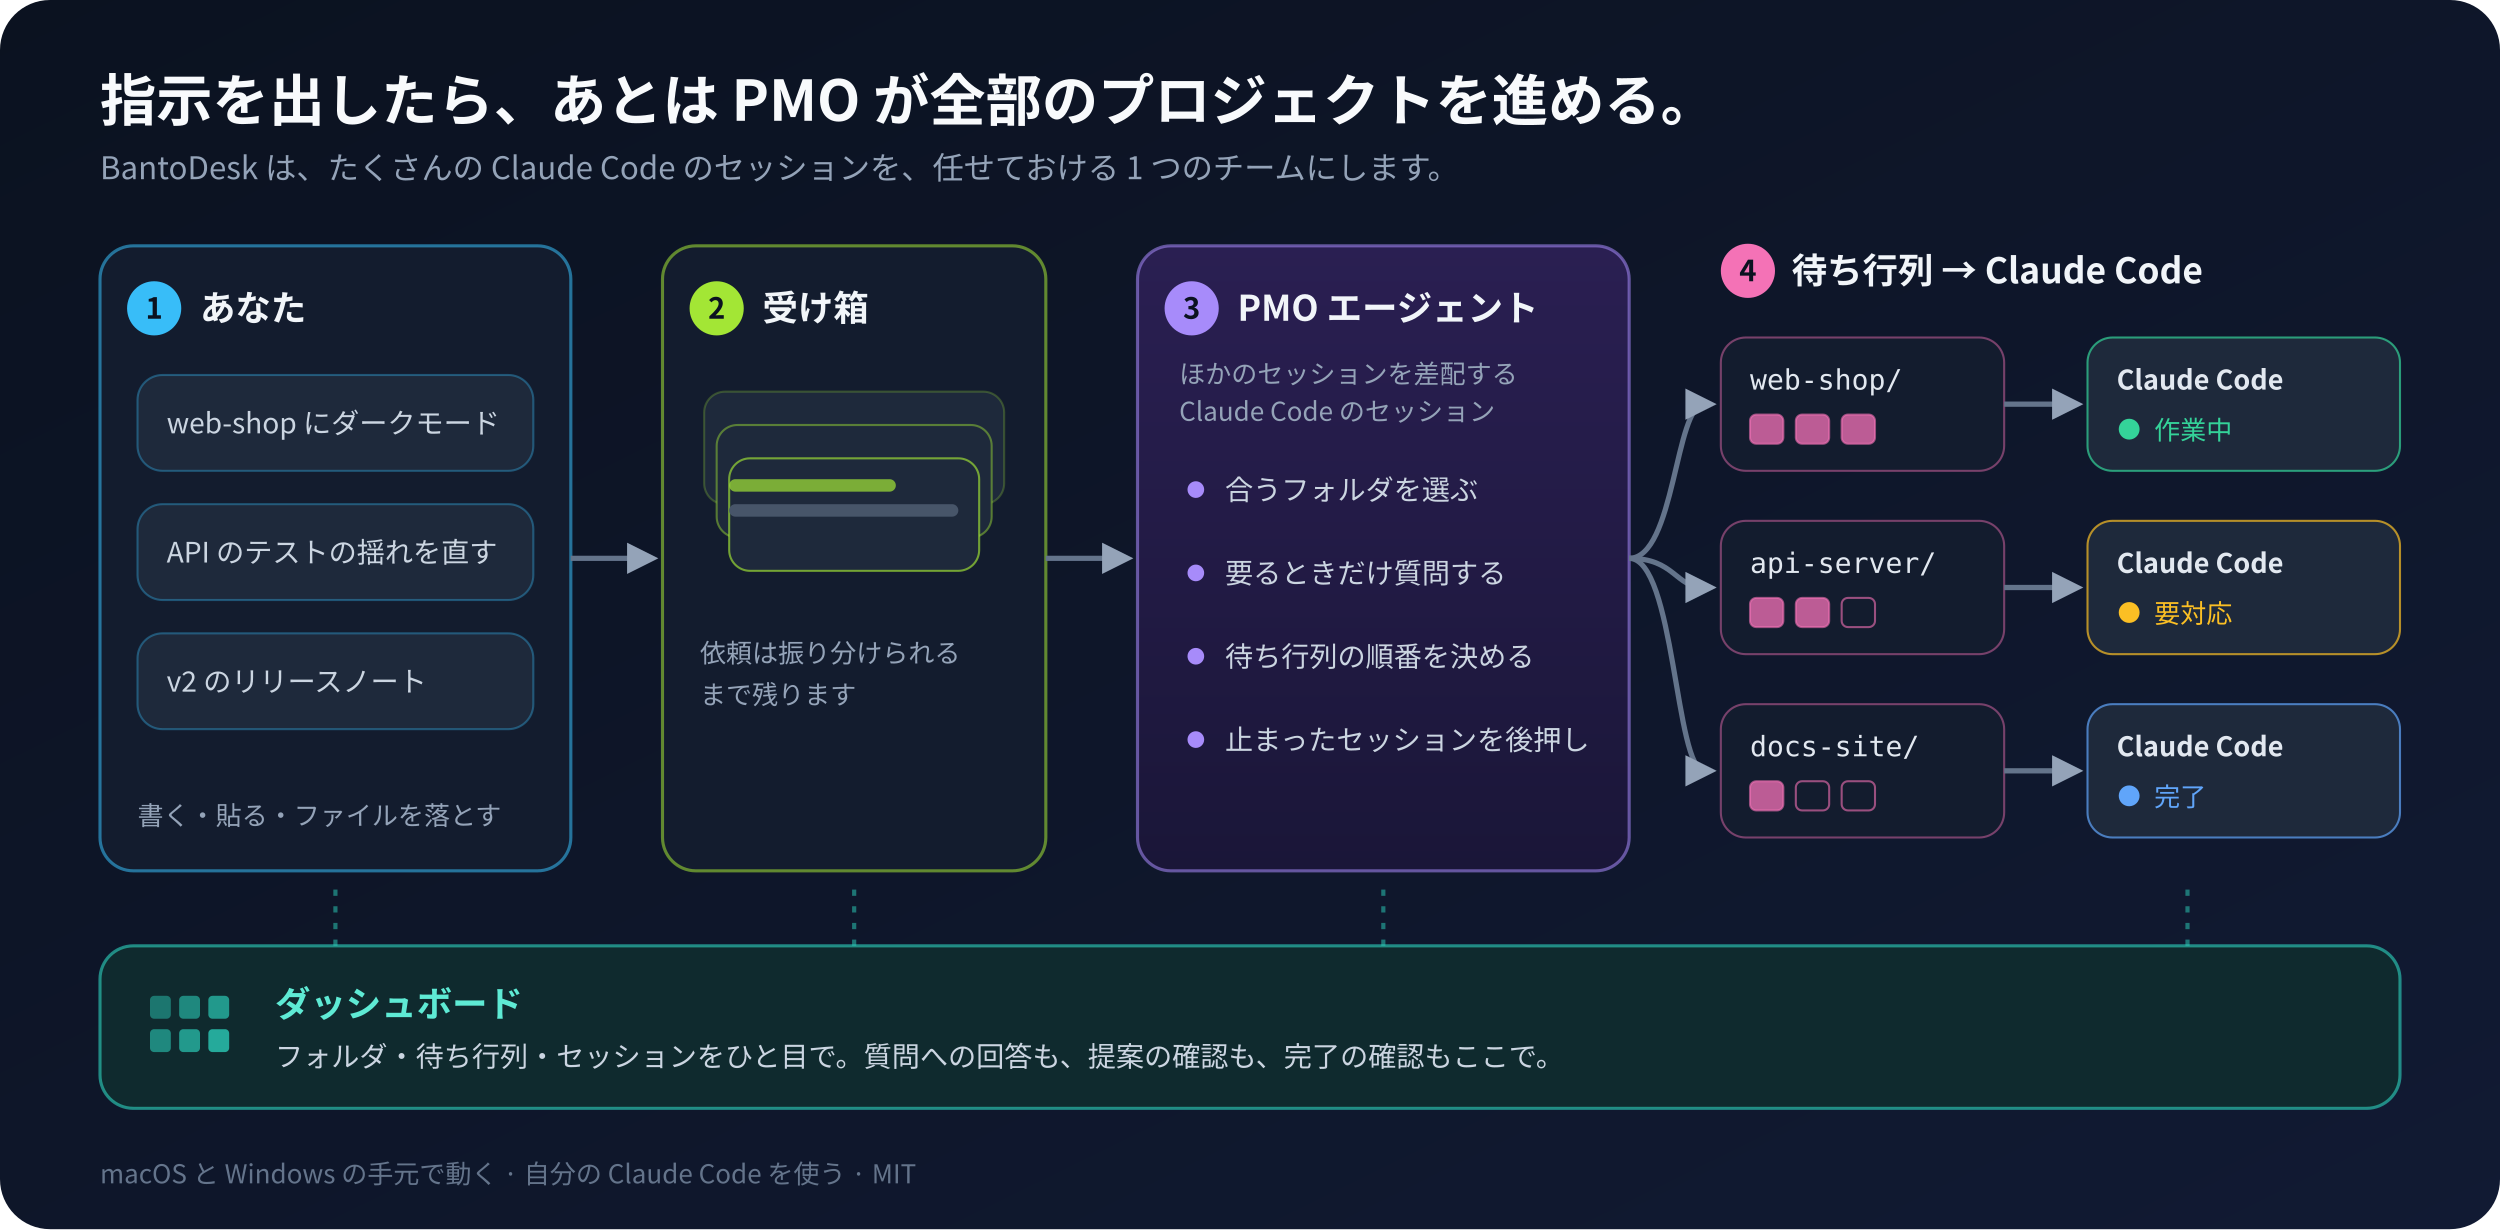
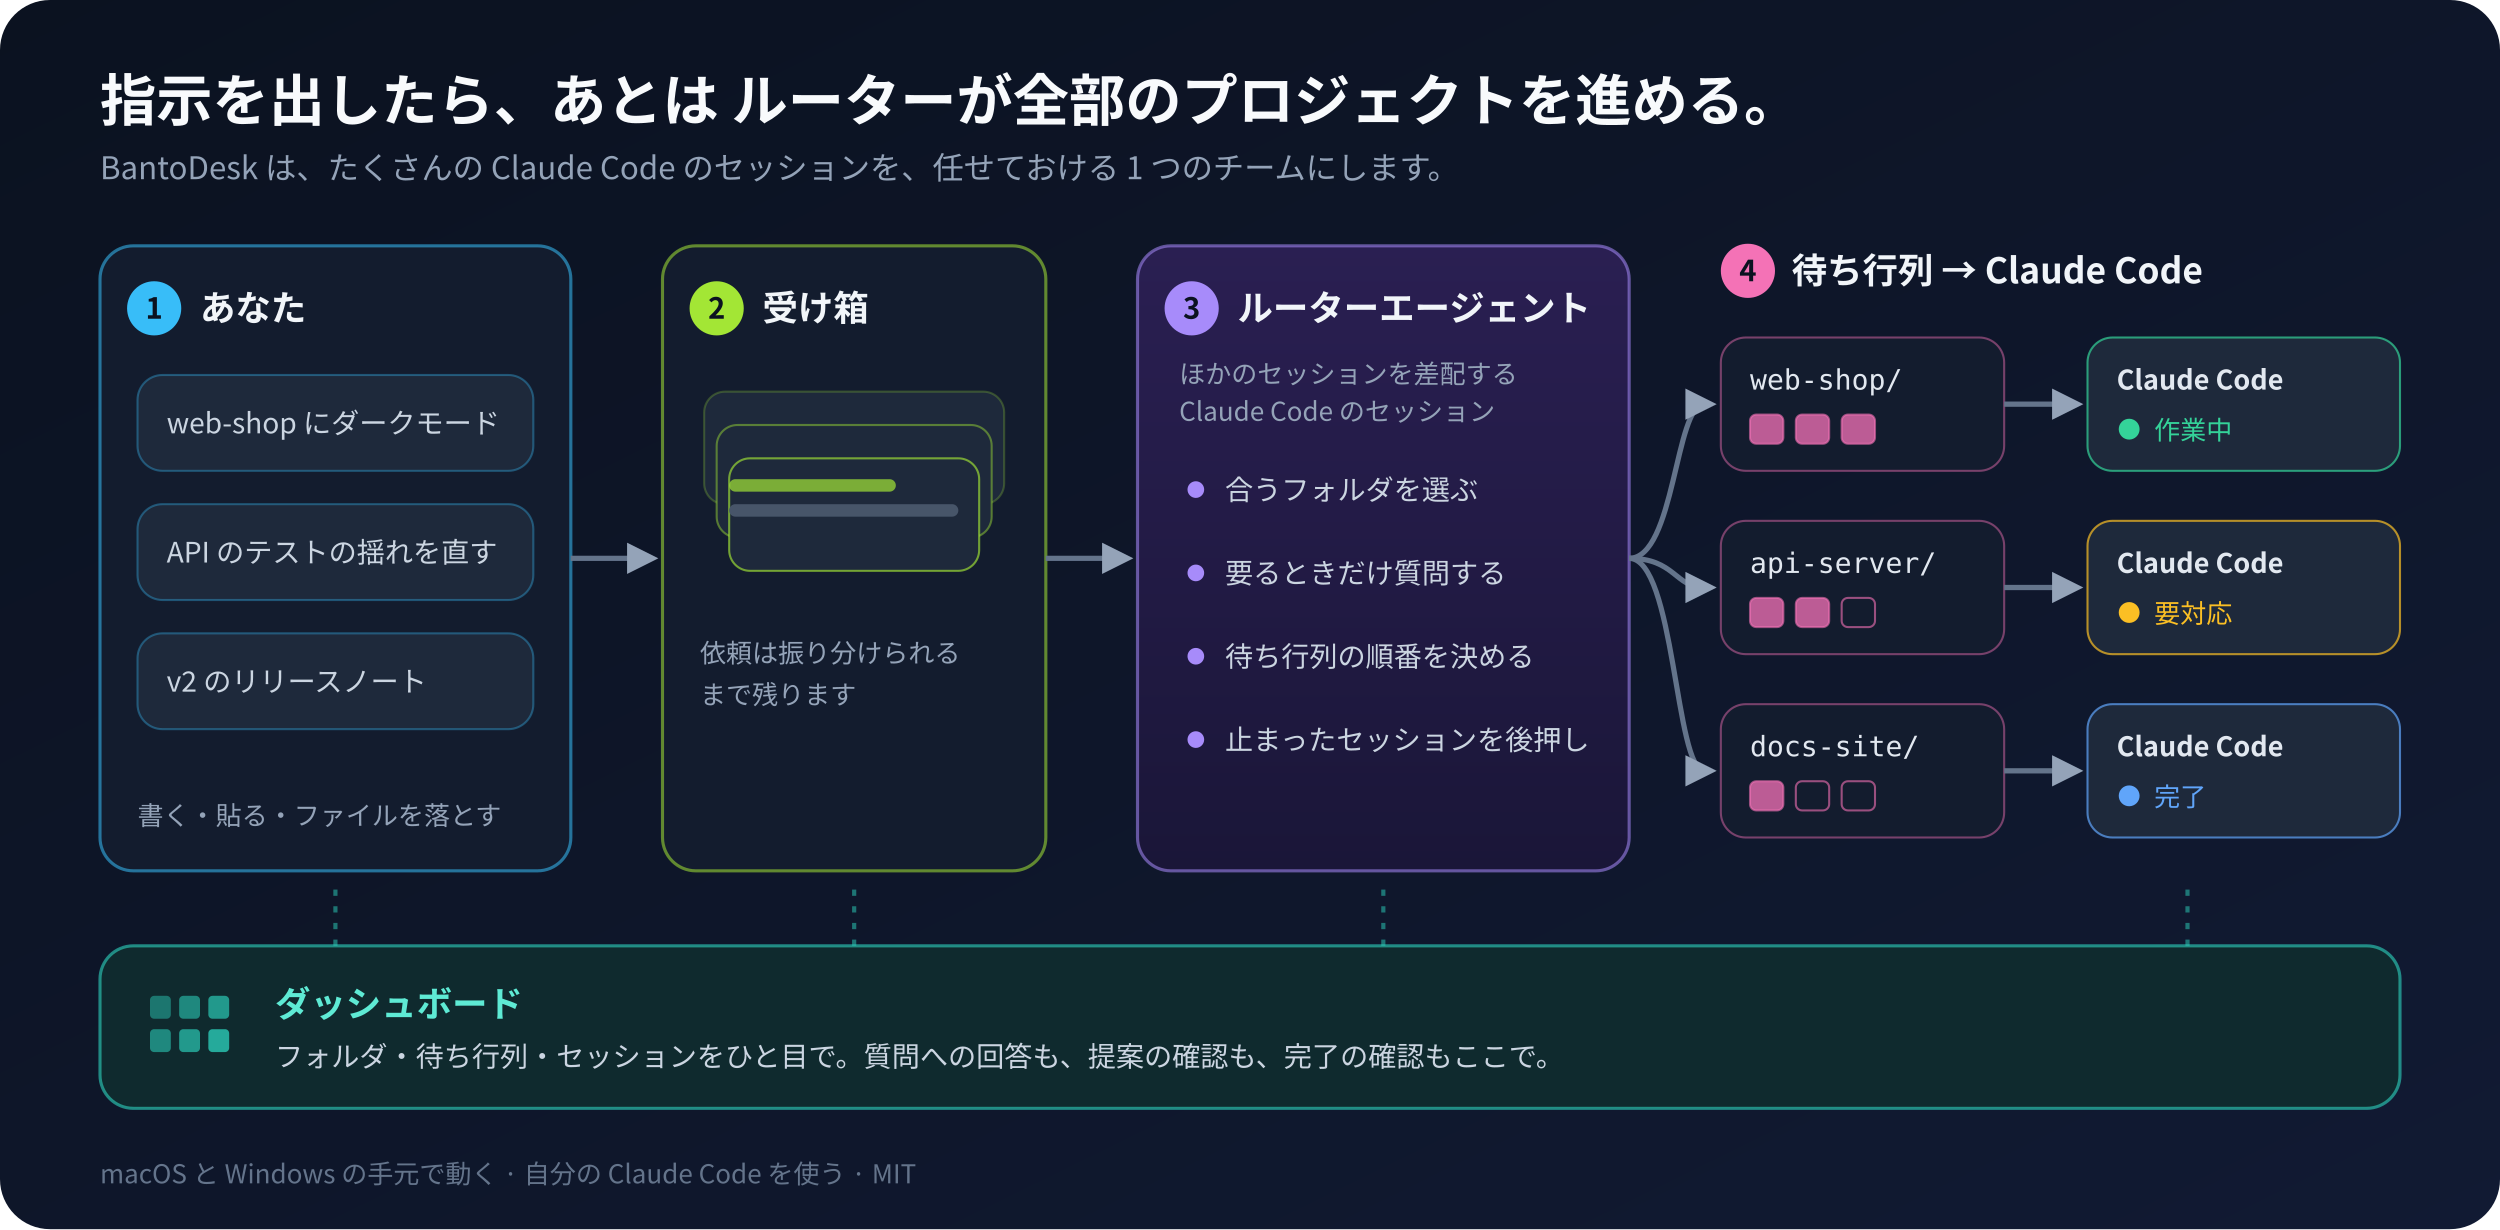
<svg xmlns="http://www.w3.org/2000/svg" width="1200" height="590" viewBox="0 0 1200 590" lang="ja" role="img" aria-labelledby="t d">
  <defs>
    <linearGradient id="bg" x1="0" y1="0" x2="1" y2="1">
      <stop offset="0" stop-color="#0b1220" />
      <stop offset="1" stop-color="#111a33" />
    </linearGradient>
    <linearGradient id="pmo" x1="0" y1="0" x2="0" y2="1">
      <stop offset="0" stop-color="#2a1f52" />
      <stop offset="1" stop-color="#1a1638" />
    </linearGradient>
    <marker id="ah" viewBox="0 0 10 10" refX="6" refY="5" markerWidth="6" markerHeight="6" orient="auto-start-reverse">
      <path d="M0 0 L10 5 L0 10 z" fill="#94a3b8" />
    </marker>
    <style>
      text { font-family: -apple-system, BlinkMacSystemFont, "Segoe UI", "Hiragino Sans", "Hiragino Kaku Gothic ProN", "Yu Gothic UI", "Noto Sans JP", "Noto Sans CJK JP", Helvetica, Arial, sans-serif; fill: #e2e8f0; }
      .title { font-size: 27px; font-weight: 700; fill: #f8fafc; }
      .sub { font-size: 15px; fill: #94a3b8; }
      .h { font-size: 17px; font-weight: 700; fill: #f1f5f9; }
      .n { font-size: 14px; font-weight: 800; fill: #0b1220; }
      .t { font-size: 13.5px; fill: #cbd5e1; }
      .s { font-size: 12.5px; fill: #94a3b8; }
      .chip { font-size: 13px; font-weight: 600; fill: #e2e8f0; }
      .mono { font-family: ui-monospace, SFMono-Regular, Menlo, Consolas, monospace; font-size: 13.5px; fill: #e2e8f0; }
      .foot { font-size: 12.5px; fill: #64748b; }
    </style>
  </defs>
  <rect width="1200" height="590" rx="24" fill="url(#bg)" />
-   <text x="48" y="58" class="title">指示を出したら、あとは PMO が全部のプロジェクトを進める。</text>
+   <text x="48" y="58" class="title">指示を出したら、あとは ルーターが全部のプロジェクトを進める。</text>
  <text x="48" y="86" class="sub">BantoDesk は、たくさんの Claude Code のセッションを、任せておける 1 つのチームにします。</text>
  <rect x="48" y="118" width="226" height="300" rx="16" fill="#131c2e" stroke="#38bdf8" stroke-opacity="0.55" stroke-width="1.5" />
  <circle cx="74" cy="148" r="13" fill="#38bdf8" />
  <text x="74" y="153" text-anchor="middle" class="n">1</text>
  <text x="96" y="154" class="h">あなた</text>
  <rect x="66" y="180" width="190" height="46" rx="12" fill="#1e293b" stroke="#38bdf8" stroke-opacity="0.35" />
  <text x="80" y="208" class="t">web-shop にダークモード</text>
  <rect x="66" y="242" width="190" height="46" rx="12" fill="#1e293b" stroke="#38bdf8" stroke-opacity="0.35" />
  <text x="80" y="270" class="t">API のテストの揺れを直す</text>
  <rect x="66" y="304" width="190" height="46" rx="12" fill="#1e293b" stroke="#38bdf8" stroke-opacity="0.35" />
  <text x="80" y="332" class="t">v2 のリリースノート</text>
  <text x="66" y="396" class="s">書く・貼る・ファイルを落とす</text>
  <rect x="318" y="118" width="184" height="300" rx="16" fill="#131c2e" stroke="#a3e635" stroke-opacity="0.55" stroke-width="1.5" />
  <circle cx="344" cy="148" r="13" fill="#a3e635" />
  <text x="344" y="153" text-anchor="middle" class="n">2</text>
  <text x="366" y="154" class="h">受け箱</text>
  <rect x="338" y="188" width="144" height="54" rx="10" fill="#1e293b" stroke="#a3e635" stroke-opacity="0.25" />
  <rect x="344" y="204" width="132" height="54" rx="10" fill="#1e293b" stroke="#a3e635" stroke-opacity="0.45" />
  <rect x="350" y="220" width="120" height="54" rx="10" fill="#1e293b" stroke="#a3e635" stroke-opacity="0.65" />
  <rect x="350" y="230" width="80" height="6" rx="3" fill="#a3e635" fill-opacity="0.7" />
  <rect x="350" y="242" width="110" height="6" rx="3" fill="#475569" />
  <text x="336" y="318" class="s">依頼は振り分けられる</text>
  <text x="336" y="338" class="s">まで残ります</text>
  <rect x="546" y="118" width="236" height="300" rx="16" fill="url(#pmo)" />
  <rect x="546" y="118" width="236" height="300" rx="16" fill="none" stroke="#a78bfa" stroke-opacity="0.55" stroke-width="1.5" />
  <circle cx="572" cy="148" r="13" fill="#a78bfa" />
  <text x="572" y="153" text-anchor="middle" class="n">3</text>
-   <text x="594" y="154" class="h">PMO エージェント</text>
+   <text x="594" y="154" class="h">ルーターエージェント</text>
  <text x="566" y="184" class="s">ほかのセッションを差配する</text>
  <text x="566" y="202" class="s">Claude Code のセッション</text>
  <circle cx="574" cy="235" r="4" fill="#a78bfa" />
  <text x="588" y="240" class="t">合うフォルダを選ぶ</text>
  <circle cx="574" cy="275" r="4" fill="#a78bfa" />
  <text x="588" y="280" class="t">要るときだけ質問する</text>
  <circle cx="574" cy="315" r="4" fill="#a78bfa" />
  <text x="588" y="320" class="t">待ち行列の順番を決める</text>
  <circle cx="574" cy="355" r="4" fill="#a78bfa" />
  <text x="588" y="360" class="t">止まったセッションを後押し</text>
  <path d="M274 268 C 296 268, 296 268, 310 268" fill="none" stroke="#64748b" stroke-width="2.5" marker-end="url(#ah)" />
  <path d="M502 268 C 524 268, 524 268, 538 268" fill="none" stroke="#64748b" stroke-width="2.5" marker-end="url(#ah)" />
  <circle cx="839" cy="130" r="13" fill="#f472b6" />
  <text x="839" y="135" text-anchor="middle" class="n">4</text>
  <text x="860" y="136" class="h">待ち行列 → Claude Code</text>
  <path d="M782 268 C 804 268, 804 194, 818 194" fill="none" stroke="#64748b" stroke-width="2.5" marker-end="url(#ah)" />
  <rect x="826" y="162" width="136" height="64" rx="12" fill="#131c2e" stroke="#f472b6" stroke-opacity="0.45" />
  <text x="840" y="187" class="mono">web-shop/</text>
  <rect x="840" y="199" width="16" height="14" rx="3" fill="#f472b6" fill-opacity="0.75" stroke="#f472b6" stroke-opacity="0.6" />
  <rect x="862" y="199" width="16" height="14" rx="3" fill="#f472b6" fill-opacity="0.75" stroke="#f472b6" stroke-opacity="0.6" />
  <rect x="884" y="199" width="16" height="14" rx="3" fill="#f472b6" fill-opacity="0.75" stroke="#f472b6" stroke-opacity="0.6" />
  <path d="M962 194 C 982 194, 982 194, 994 194" fill="none" stroke="#64748b" stroke-width="2.5" marker-end="url(#ah)" />
  <rect x="1002" y="162" width="150" height="64" rx="12" fill="#1e293b" stroke="#34d399" stroke-opacity="0.7" />
  <text x="1016" y="187" class="chip">Claude Code</text>
  <circle cx="1022" cy="206" r="5" fill="#34d399" />
  <text x="1034" y="211" class="s" style="fill:#34d399">作業中</text>
  <path d="M782 268 C 804 268, 804 282, 818 282" fill="none" stroke="#64748b" stroke-width="2.5" marker-end="url(#ah)" />
  <rect x="826" y="250" width="136" height="64" rx="12" fill="#131c2e" stroke="#f472b6" stroke-opacity="0.45" />
  <text x="840" y="275" class="mono">api-server/</text>
  <rect x="840" y="287" width="16" height="14" rx="3" fill="#f472b6" fill-opacity="0.75" stroke="#f472b6" stroke-opacity="0.6" />
  <rect x="862" y="287" width="16" height="14" rx="3" fill="#f472b6" fill-opacity="0.75" stroke="#f472b6" stroke-opacity="0.6" />
  <rect x="884" y="287" width="16" height="14" rx="3" fill="none" fill-opacity="0.75" stroke="#f472b6" stroke-opacity="0.6" />
  <path d="M962 282 C 982 282, 982 282, 994 282" fill="none" stroke="#64748b" stroke-width="2.5" marker-end="url(#ah)" />
  <rect x="1002" y="250" width="150" height="64" rx="12" fill="#1e293b" stroke="#fbbf24" stroke-opacity="0.7" />
  <text x="1016" y="275" class="chip">Claude Code</text>
  <circle cx="1022" cy="294" r="5" fill="#fbbf24" />
  <text x="1034" y="299" class="s" style="fill:#fbbf24">要対応</text>
  <path d="M782 268 C 804 268, 804 370, 818 370" fill="none" stroke="#64748b" stroke-width="2.5" marker-end="url(#ah)" />
  <rect x="826" y="338" width="136" height="64" rx="12" fill="#131c2e" stroke="#f472b6" stroke-opacity="0.45" />
  <text x="840" y="363" class="mono">docs-site/</text>
  <rect x="840" y="375" width="16" height="14" rx="3" fill="#f472b6" fill-opacity="0.75" stroke="#f472b6" stroke-opacity="0.6" />
  <rect x="862" y="375" width="16" height="14" rx="3" fill="none" fill-opacity="0.75" stroke="#f472b6" stroke-opacity="0.6" />
  <rect x="884" y="375" width="16" height="14" rx="3" fill="none" fill-opacity="0.75" stroke="#f472b6" stroke-opacity="0.6" />
  <path d="M962 370 C 982 370, 982 370, 994 370" fill="none" stroke="#64748b" stroke-width="2.5" marker-end="url(#ah)" />
  <rect x="1002" y="338" width="150" height="64" rx="12" fill="#1e293b" stroke="#60a5fa" stroke-opacity="0.7" />
  <text x="1016" y="363" class="chip">Claude Code</text>
  <circle cx="1022" cy="382" r="5" fill="#60a5fa" />
  <text x="1034" y="387" class="s" style="fill:#60a5fa">完了</text>
  <rect x="48" y="454" width="1104" height="78" rx="16" fill="#0f2a2e" stroke="#2dd4bf" stroke-opacity="0.6" stroke-width="1.5" />
  <rect x="72" y="478" width="10" height="11" rx="2" fill="#2dd4bf" fill-opacity="0.45" />
  <rect x="86" y="478" width="10" height="11" rx="2" fill="#2dd4bf" fill-opacity="0.55" />
  <rect x="100" y="478" width="10" height="11" rx="2" fill="#2dd4bf" fill-opacity="0.65" />
  <rect x="72" y="494" width="10" height="11" rx="2" fill="#2dd4bf" fill-opacity="0.55" />
  <rect x="86" y="494" width="10" height="11" rx="2" fill="#2dd4bf" fill-opacity="0.65" />
  <rect x="100" y="494" width="10" height="11" rx="2" fill="#2dd4bf" fill-opacity="0.75" />
  <text x="132" y="488" class="h" style="fill:#5eead4">ダッシュボード</text>
  <text x="132" y="512" class="t">フォルダ・待ち行列・セッションをひと目で。質問への回答も、提案の確認も、完了の確認もここで。</text>
  <path d="M161 454 V 424" stroke="#2dd4bf" stroke-opacity="0.5" stroke-width="2" stroke-dasharray="3 5" />
  <path d="M410 454 V 424" stroke="#2dd4bf" stroke-opacity="0.5" stroke-width="2" stroke-dasharray="3 5" />
  <path d="M664 454 V 424" stroke="#2dd4bf" stroke-opacity="0.5" stroke-width="2" stroke-dasharray="3 5" />
  <path d="M1050 454 V 424" stroke="#2dd4bf" stroke-opacity="0.5" stroke-width="2" stroke-dasharray="3 5" />
  <text x="48" y="568" class="foot">macOS と Windows の手元で動く · 自分の Claude Code を使う · MIT</text>
</svg>
